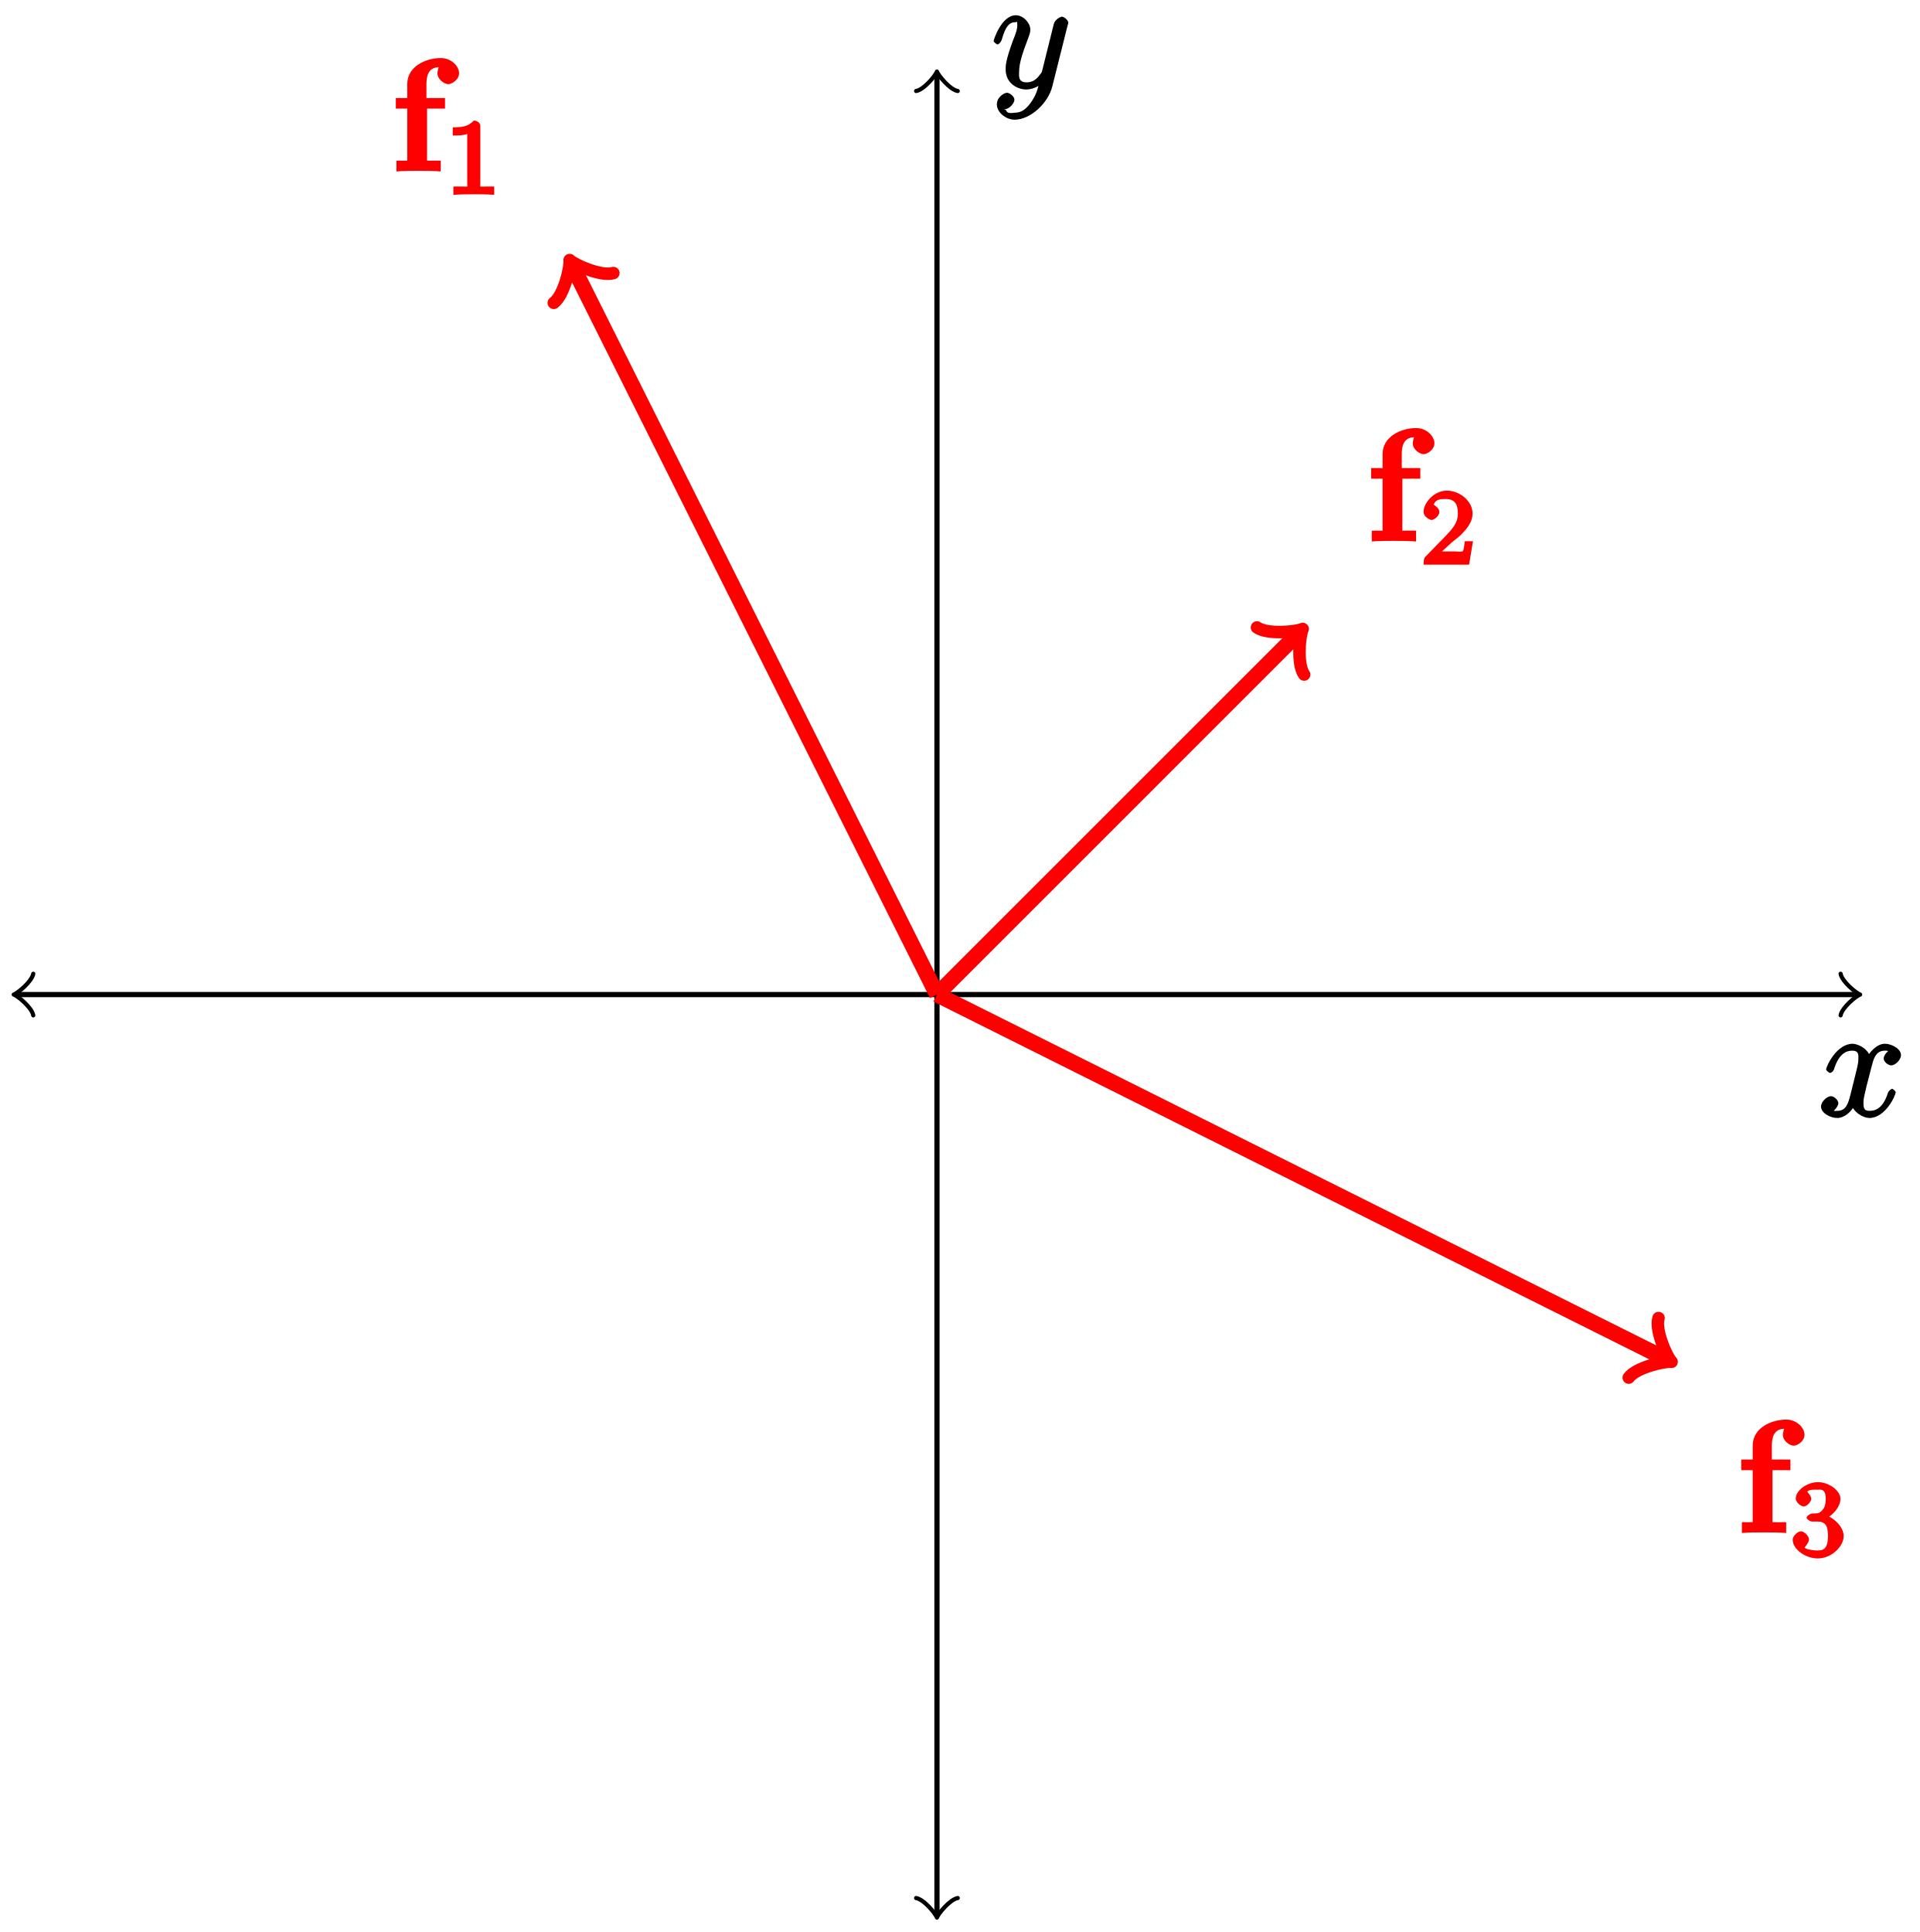
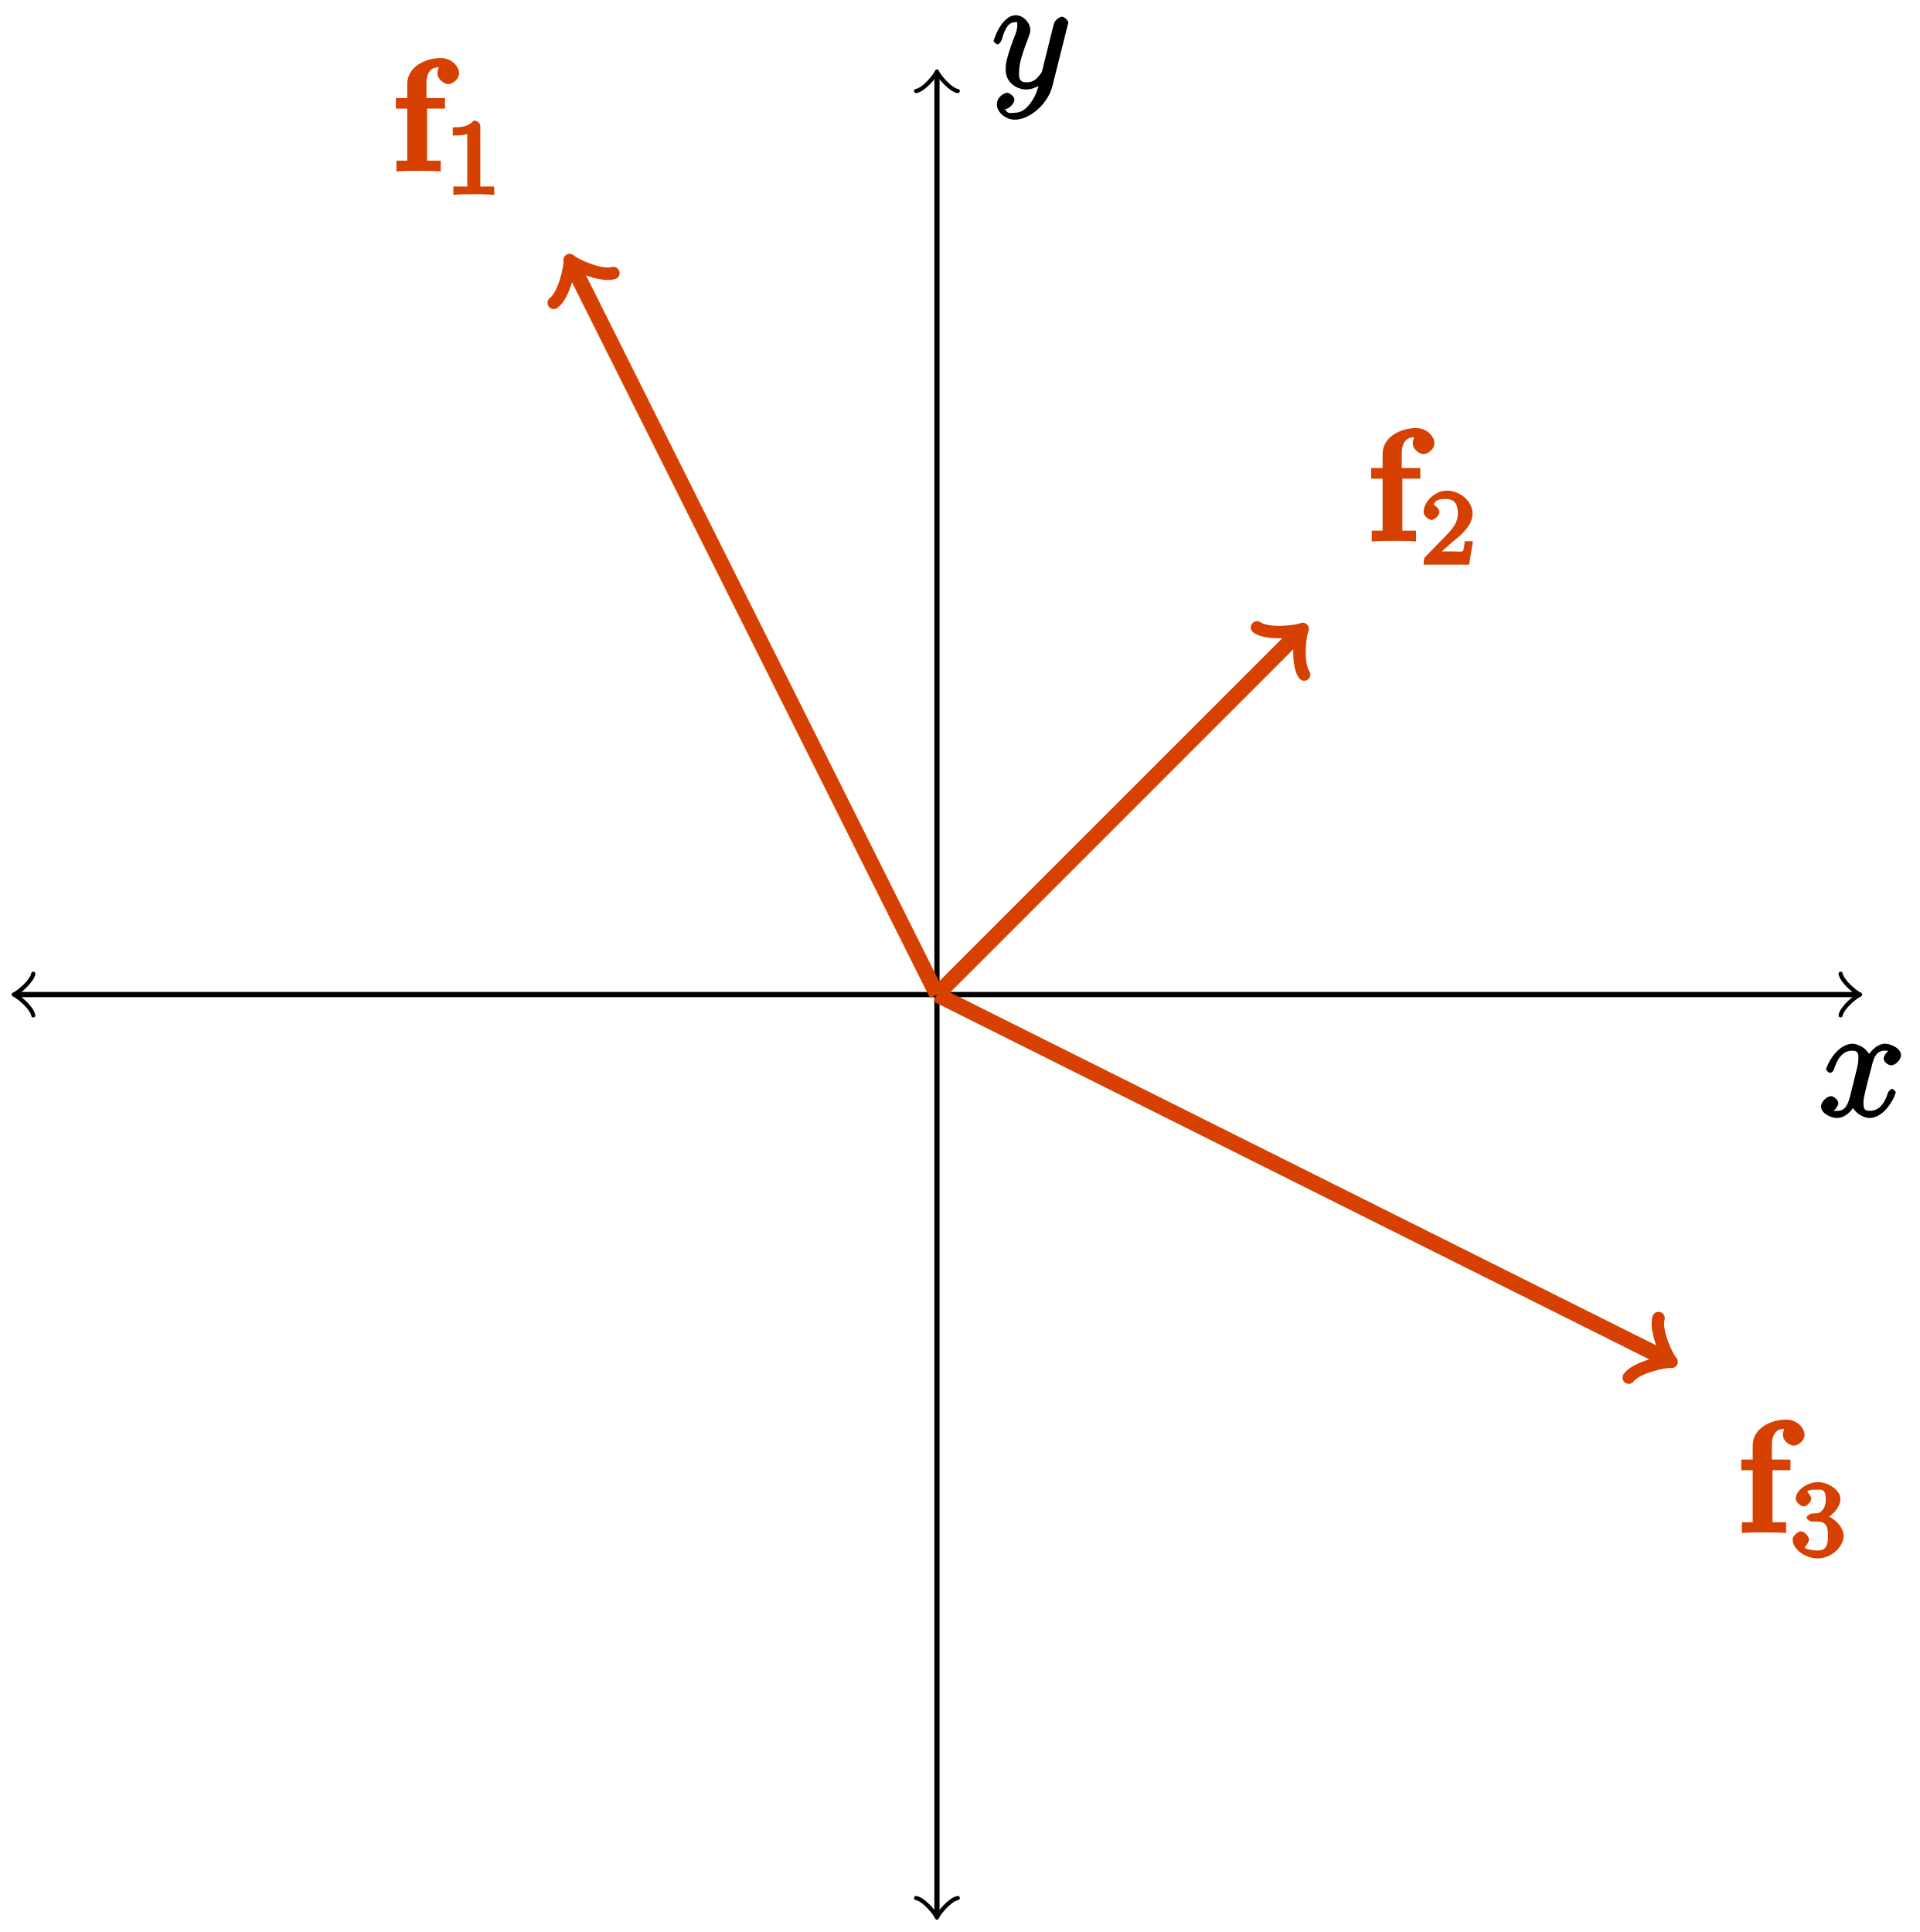
<svg xmlns="http://www.w3.org/2000/svg" xmlns:xlink="http://www.w3.org/1999/xlink" width="147pt" height="148pt" viewBox="0 0 147 148" version="1.1">
  <defs>
    <g>
      <symbol overflow="visible" id="glyph0-0">
        <path style="stroke:none;" d="" />
      </symbol>
      <symbol overflow="visible" id="glyph0-1">
        <path style="stroke:none;" d="M 5.672 -5.172 C 5.281 -5.109 4.969 -4.656 4.969 -4.438 C 4.969 -4.141 5.359 -3.906 5.531 -3.906 C 5.891 -3.906 6.297 -4.359 6.297 -4.688 C 6.297 -5.188 5.562 -5.562 5.062 -5.562 C 4.344 -5.562 3.766 -4.703 3.656 -4.469 L 3.984 -4.469 C 3.703 -5.359 2.812 -5.562 2.594 -5.562 C 1.375 -5.562 0.562 -3.844 0.562 -3.578 C 0.562 -3.531 0.781 -3.328 0.859 -3.328 C 0.953 -3.328 1.094 -3.438 1.156 -3.578 C 1.562 -4.922 2.219 -5.031 2.562 -5.031 C 3.094 -5.031 3.031 -4.672 3.031 -4.391 C 3.031 -4.125 2.969 -3.844 2.828 -3.281 L 2.422 -1.641 C 2.234 -0.922 2.062 -0.422 1.422 -0.422 C 1.359 -0.422 1.172 -0.375 0.922 -0.531 L 0.812 -0.281 C 1.25 -0.359 1.5 -0.859 1.5 -1 C 1.5 -1.25 1.156 -1.547 0.938 -1.547 C 0.641 -1.547 0.172 -1.141 0.172 -0.75 C 0.172 -0.25 0.891 0.125 1.406 0.125 C 1.984 0.125 2.5 -0.375 2.75 -0.859 L 2.469 -0.969 C 2.672 -0.266 3.438 0.125 3.875 0.125 C 5.094 0.125 5.891 -1.594 5.891 -1.859 C 5.891 -1.906 5.688 -2.109 5.625 -2.109 C 5.516 -2.109 5.328 -1.906 5.297 -1.812 C 4.969 -0.75 4.453 -0.422 3.906 -0.422 C 3.484 -0.422 3.422 -0.578 3.422 -1.062 C 3.422 -1.328 3.469 -1.516 3.656 -2.312 L 4.078 -3.938 C 4.25 -4.656 4.5 -5.031 5.062 -5.031 C 5.078 -5.031 5.297 -5.062 5.547 -4.906 Z M 5.672 -5.172 " />
      </symbol>
      <symbol overflow="visible" id="glyph0-2">
        <path style="stroke:none;" d="M 3.031 1.094 C 2.703 1.547 2.359 1.906 1.766 1.906 C 1.625 1.906 1.203 2.031 1.109 1.703 C 0.906 1.641 0.969 1.641 0.984 1.641 C 1.344 1.641 1.75 1.188 1.75 0.906 C 1.75 0.641 1.359 0.375 1.188 0.375 C 0.984 0.375 0.406 0.688 0.406 1.266 C 0.406 1.875 1.094 2.438 1.766 2.438 C 2.969 2.438 4.328 1.188 4.656 -0.125 L 5.828 -4.797 C 5.844 -4.859 5.875 -4.922 5.875 -5 C 5.875 -5.172 5.562 -5.453 5.391 -5.453 C 5.281 -5.453 4.859 -5.25 4.766 -4.891 L 3.891 -1.375 C 3.828 -1.156 3.875 -1.25 3.781 -1.109 C 3.531 -0.781 3.266 -0.422 2.688 -0.422 C 2.016 -0.422 2.109 -0.922 2.109 -1.25 C 2.109 -1.922 2.438 -2.844 2.766 -3.703 C 2.891 -4.047 2.969 -4.219 2.969 -4.453 C 2.969 -4.953 2.453 -5.562 1.859 -5.562 C 0.766 -5.562 0.156 -3.688 0.156 -3.578 C 0.156 -3.531 0.375 -3.328 0.453 -3.328 C 0.562 -3.328 0.734 -3.531 0.781 -3.688 C 1.062 -4.703 1.359 -5.031 1.828 -5.031 C 1.938 -5.031 1.969 -5.172 1.969 -4.781 C 1.969 -4.469 1.844 -4.125 1.656 -3.672 C 1.078 -2.109 1.078 -1.703 1.078 -1.422 C 1.078 -0.281 2.062 0.125 2.656 0.125 C 3 0.125 3.531 -0.031 3.844 -0.344 L 3.688 -0.516 C 3.516 0.141 3.438 0.5 3.031 1.094 Z M 3.031 1.094 " />
      </symbol>
      <symbol overflow="visible" id="glyph1-0">
        <path style="stroke:none;" d="" />
      </symbol>
      <symbol overflow="visible" id="glyph1-1">
        <path style="stroke:none;" d="M 2.594 -4.797 L 4.094 -4.797 L 4.094 -5.609 L 2.672 -5.609 L 2.672 -6.688 C 2.672 -7.922 3.328 -7.969 3.719 -7.969 C 3.844 -7.969 3.875 -7.953 3.625 -8.031 C 3.656 -8.062 3.516 -7.75 3.516 -7.5 C 3.516 -7.031 4.047 -6.672 4.344 -6.672 C 4.609 -6.672 5.172 -7 5.172 -7.516 C 5.172 -8.016 4.609 -8.672 3.766 -8.672 C 2.672 -8.672 1.203 -8.062 1.203 -6.672 L 1.203 -5.609 L 0.328 -5.609 L 0.328 -4.797 L 1.203 -4.797 L 1.203 -0.812 L 0.375 -0.812 L 0.375 0.016 C 0.797 -0.031 1.703 -0.031 2.031 -0.031 C 2.375 -0.031 3.344 -0.031 3.766 0.016 L 3.766 -0.812 L 2.719 -0.812 L 2.719 -4.797 Z M 2.594 -4.797 " />
      </symbol>
      <symbol overflow="visible" id="glyph2-0">
        <path style="stroke:none;" d="" />
      </symbol>
      <symbol overflow="visible" id="glyph2-1">
        <path style="stroke:none;" d="M 2.688 -5.266 C 2.688 -5.469 2.484 -5.672 2.188 -5.672 C 1.812 -5.297 1.516 -5.156 0.578 -5.156 L 0.578 -4.531 C 0.984 -4.531 1.406 -4.531 1.688 -4.656 L 1.688 -0.844 C 1.688 -0.547 1.844 -0.625 1.094 -0.625 L 0.625 -0.625 L 0.625 0.016 C 1.141 -0.031 1.828 -0.031 2.188 -0.031 C 2.547 -0.031 3.234 -0.031 3.75 0.016 L 3.75 -0.625 L 3.281 -0.625 C 2.531 -0.625 2.688 -0.547 2.688 -0.844 Z M 2.688 -5.266 " />
      </symbol>
      <symbol overflow="visible" id="glyph2-2">
        <path style="stroke:none;" d="M 2.375 -1.688 C 2.5 -1.797 2.844 -2.062 2.969 -2.172 C 3.453 -2.625 3.984 -3.203 3.984 -3.922 C 3.984 -4.875 3 -5.672 2.016 -5.672 C 1.047 -5.672 0.234 -4.75 0.234 -4.047 C 0.234 -3.656 0.734 -3.422 0.844 -3.422 C 1.016 -3.422 1.438 -3.719 1.438 -4.031 C 1.438 -4.438 0.859 -4.625 1.016 -4.625 C 1.172 -5.016 1.531 -5.031 1.922 -5.031 C 2.656 -5.031 2.859 -4.594 2.859 -3.922 C 2.859 -3.094 2.328 -2.609 1.391 -1.656 L 0.375 -0.609 C 0.281 -0.531 0.234 -0.375 0.234 0 L 3.719 0 L 4.016 -1.797 L 3.391 -1.797 C 3.344 -1.453 3.328 -1.172 3.234 -1.031 C 3.188 -0.969 2.719 -1.016 2.594 -1.016 L 1.172 -1.016 L 1.297 -0.703 Z M 2.375 -1.688 " />
      </symbol>
      <symbol overflow="visible" id="glyph2-3">
        <path style="stroke:none;" d="M 2.016 -2.656 C 2.641 -2.656 2.859 -2.375 2.859 -1.547 C 2.859 -0.547 2.484 -0.438 2.062 -0.438 C 1.625 -0.438 1.141 -0.547 1.078 -0.656 C 1.031 -0.656 1.406 -1.016 1.406 -1.281 C 1.406 -1.531 1.047 -1.906 0.781 -1.906 C 0.578 -1.906 0.156 -1.578 0.156 -1.266 C 0.156 -0.516 1.156 0.172 2.078 0.172 C 3.125 0.172 4.062 -0.75 4.062 -1.547 C 4.062 -2.203 3.344 -3 2.531 -3.172 L 2.531 -2.812 C 3.156 -3.031 3.812 -3.75 3.812 -4.391 C 3.812 -5.031 2.922 -5.672 2.094 -5.672 C 1.234 -5.672 0.391 -5.016 0.391 -4.422 C 0.391 -4.125 0.781 -3.812 1 -3.812 C 1.25 -3.812 1.578 -4.172 1.578 -4.406 C 1.578 -4.688 1.141 -4.984 1.328 -4.984 C 1.438 -5.125 1.922 -5.094 2.062 -5.094 C 2.266 -5.094 2.688 -5.219 2.688 -4.391 C 2.688 -3.828 2.516 -3.625 2.406 -3.5 C 2.156 -3.25 2.109 -3.297 1.625 -3.266 C 1.469 -3.25 1.219 -3.062 1.219 -2.953 C 1.219 -2.844 1.484 -2.656 1.625 -2.656 Z M 2.016 -2.656 " />
      </symbol>
    </g>
  </defs>
  <g id="surface1">
    <path style="fill:none;stroke-width:0.399;stroke-linecap:butt;stroke-linejoin:miter;stroke:rgb(0%,0%,0%);stroke-opacity:1;stroke-miterlimit:10;" d="M -70.408 -0.001 L 70.408 -0.001 " transform="matrix(1,0,0,-1,71.76,76.187)" />
    <path style="fill:none;stroke-width:0.319;stroke-linecap:round;stroke-linejoin:round;stroke:rgb(0%,0%,0%);stroke-opacity:1;stroke-miterlimit:10;" d="M -1.196 1.594 C -1.094 0.997 -0 0.098 0.3 0.001 C -0 -0.101 -1.094 -0.996 -1.196 -1.593 " transform="matrix(-1,0,0,1,1.35126,76.187)" />
    <path style="fill:none;stroke-width:0.319;stroke-linecap:round;stroke-linejoin:round;stroke:rgb(0%,0%,0%);stroke-opacity:1;stroke-miterlimit:10;" d="M -1.196 1.593 C -1.095 0.996 -0.001 0.101 0.3 -0.001 C -0.001 -0.098 -1.095 -0.997 -1.196 -1.594 " transform="matrix(1,0,0,-1,142.1687,76.187)" />
    <g style="fill:rgb(0%,0%,0%);fill-opacity:1;">
      <use xlink:href="#glyph0-1" x="139.301" y="85.518" />
    </g>
    <path style="fill:none;stroke-width:0.399;stroke-linecap:butt;stroke-linejoin:miter;stroke:rgb(0%,0%,0%);stroke-opacity:1;stroke-miterlimit:10;" d="M 0.002 -70.411 L 0.002 70.41 " transform="matrix(1,0,0,-1,71.76,76.187)" />
    <path style="fill:none;stroke-width:0.319;stroke-linecap:round;stroke-linejoin:round;stroke:rgb(0%,0%,0%);stroke-opacity:1;stroke-miterlimit:10;" d="M -1.197 1.595 C -1.096 0.998 0.002 0.099 0.299 0.002 C 0.002 -0.1 -1.096 -0.994 -1.197 -1.596 " transform="matrix(0,1,1,0,71.76,146.5957)" />
    <path style="fill:none;stroke-width:0.319;stroke-linecap:round;stroke-linejoin:round;stroke:rgb(0%,0%,0%);stroke-opacity:1;stroke-miterlimit:10;" d="M -1.194 1.596 C -1.097 0.994 0.001 0.1 0.298 -0.002 C 0.001 -0.099 -1.097 -0.998 -1.194 -1.595 " transform="matrix(0,-1,-1,0,71.76,5.77826)" />
    <g style="fill:rgb(0%,0%,0%);fill-opacity:1;">
      <use xlink:href="#glyph0-2" x="75.944" y="6.731" />
    </g>
-     <path style="fill:none;stroke-width:1.196;stroke-linecap:butt;stroke-linejoin:miter;stroke:rgb(100%,0%,0%);stroke-opacity:1;stroke-miterlimit:10;" d="M 0.002 -0.001 L -27.92 55.839 " transform="matrix(1,0,0,-1,71.76,76.187)" />
-     <path style="fill:none;stroke-width:0.956;stroke-linecap:round;stroke-linejoin:round;stroke:rgb(100%,0%,0%);stroke-opacity:1;stroke-miterlimit:10;" d="M -1.911 2.551 C -1.752 1.594 -0.002 0.159 0.477 -0.001 C -0 -0.16 -1.752 -1.595 -1.911 -2.55 " transform="matrix(-0.4472,-0.89442,-0.89442,0.4472,43.8409,20.34883)" />
-     <g style="fill:rgb(100%,0%,0%);fill-opacity:1;">
+     <path style="fill:none;stroke-width:1.196;stroke-linecap:butt;stroke-linejoin:miter;stroke:rgb(83.899%,25.099%,0%);stroke-opacity:1;stroke-miterlimit:10;" d="M 0.002 -0.001 L -27.92 55.839 " transform="matrix(1,0,0,-1,71.76,76.187)" />
+     <path style="fill:none;stroke-width:0.956;stroke-linecap:round;stroke-linejoin:round;stroke:rgb(83.899%,25.099%,0%);stroke-opacity:1;stroke-miterlimit:10;" d="M -1.911 2.551 C -1.752 1.594 -0.002 0.159 0.477 -0.001 C -0 -0.16 -1.752 -1.595 -1.911 -2.55 " transform="matrix(-0.4472,-0.89442,-0.89442,0.4472,43.8409,20.34883)" />
+     <g style="fill:rgb(83.922%,25.098%,0%);fill-opacity:1;">
      <use xlink:href="#glyph1-1" x="29.989" y="13.118" />
    </g>
-     <g style="fill:rgb(100%,0%,0%);fill-opacity:1;">
+     <g style="fill:rgb(83.922%,25.098%,0%);fill-opacity:1;">
      <use xlink:href="#glyph2-1" x="34.099" y="14.911" />
    </g>
-     <path style="fill:none;stroke-width:1.196;stroke-linecap:butt;stroke-linejoin:miter;stroke:rgb(100%,0%,0%);stroke-opacity:1;stroke-miterlimit:10;" d="M 0.002 -0.001 L 27.67 27.671 " transform="matrix(1,0,0,-1,71.76,76.187)" />
-     <path style="fill:none;stroke-width:0.956;stroke-linecap:round;stroke-linejoin:round;stroke:rgb(100%,0%,0%);stroke-opacity:1;stroke-miterlimit:10;" d="M -1.914 2.551 C -1.754 1.595 0 0.161 0.478 -0.002 C 0 -0.159 -1.754 -1.593 -1.911 -2.551 " transform="matrix(0.70712,-0.7071,-0.7071,-0.70712,99.4305,48.51648)" />
-     <g style="fill:rgb(100%,0%,0%);fill-opacity:1;">
+     <path style="fill:none;stroke-width:1.196;stroke-linecap:butt;stroke-linejoin:miter;stroke:rgb(83.899%,25.099%,0%);stroke-opacity:1;stroke-miterlimit:10;" d="M 0.002 -0.001 L 27.67 27.671 " transform="matrix(1,0,0,-1,71.76,76.187)" />
+     <path style="fill:none;stroke-width:0.956;stroke-linecap:round;stroke-linejoin:round;stroke:rgb(83.899%,25.099%,0%);stroke-opacity:1;stroke-miterlimit:10;" d="M -1.914 2.551 C -1.754 1.595 0 0.161 0.478 -0.002 C 0 -0.159 -1.754 -1.593 -1.911 -2.551 " transform="matrix(0.70712,-0.7071,-0.7071,-0.70712,99.4305,48.51648)" />
+     <g style="fill:rgb(83.922%,25.098%,0%);fill-opacity:1;">
      <use xlink:href="#glyph1-1" x="104.689" y="41.464" />
    </g>
-     <g style="fill:rgb(100%,0%,0%);fill-opacity:1;">
+     <g style="fill:rgb(83.922%,25.098%,0%);fill-opacity:1;">
      <use xlink:href="#glyph2-2" x="108.799" y="43.257" />
    </g>
-     <path style="fill:none;stroke-width:1.196;stroke-linecap:butt;stroke-linejoin:miter;stroke:rgb(100%,0%,0%);stroke-opacity:1;stroke-miterlimit:10;" d="M 0.002 -0.001 L 55.838 -27.918 " transform="matrix(1,0,0,-1,71.76,76.187)" />
-     <path style="fill:none;stroke-width:0.956;stroke-linecap:round;stroke-linejoin:round;stroke:rgb(100%,0%,0%);stroke-opacity:1;stroke-miterlimit:10;" d="M -1.914 2.551 C -1.755 1.595 -0.001 0.158 0.48 0 C 0.001 -0.16 -1.755 -1.593 -1.914 -2.55 " transform="matrix(0.89442,0.4472,0.4472,-0.89442,127.5982,104.1061)" />
-     <g style="fill:rgb(100%,0%,0%);fill-opacity:1;">
+     <path style="fill:none;stroke-width:1.196;stroke-linecap:butt;stroke-linejoin:miter;stroke:rgb(83.899%,25.099%,0%);stroke-opacity:1;stroke-miterlimit:10;" d="M 0.002 -0.001 L 55.838 -27.918 " transform="matrix(1,0,0,-1,71.76,76.187)" />
+     <path style="fill:none;stroke-width:0.956;stroke-linecap:round;stroke-linejoin:round;stroke:rgb(83.899%,25.099%,0%);stroke-opacity:1;stroke-miterlimit:10;" d="M -1.914 2.551 C -1.755 1.595 -0.001 0.158 0.48 0 C 0.001 -0.16 -1.755 -1.593 -1.914 -2.55 " transform="matrix(0.89442,0.4472,0.4472,-0.89442,127.5982,104.1061)" />
+     <g style="fill:rgb(83.922%,25.098%,0%);fill-opacity:1;">
      <use xlink:href="#glyph1-1" x="133.036" y="117.419" />
    </g>
-     <g style="fill:rgb(100%,0%,0%);fill-opacity:1;">
+     <g style="fill:rgb(83.922%,25.098%,0%);fill-opacity:1;">
      <use xlink:href="#glyph2-3" x="137.146" y="119.212" />
    </g>
  </g>
</svg>
